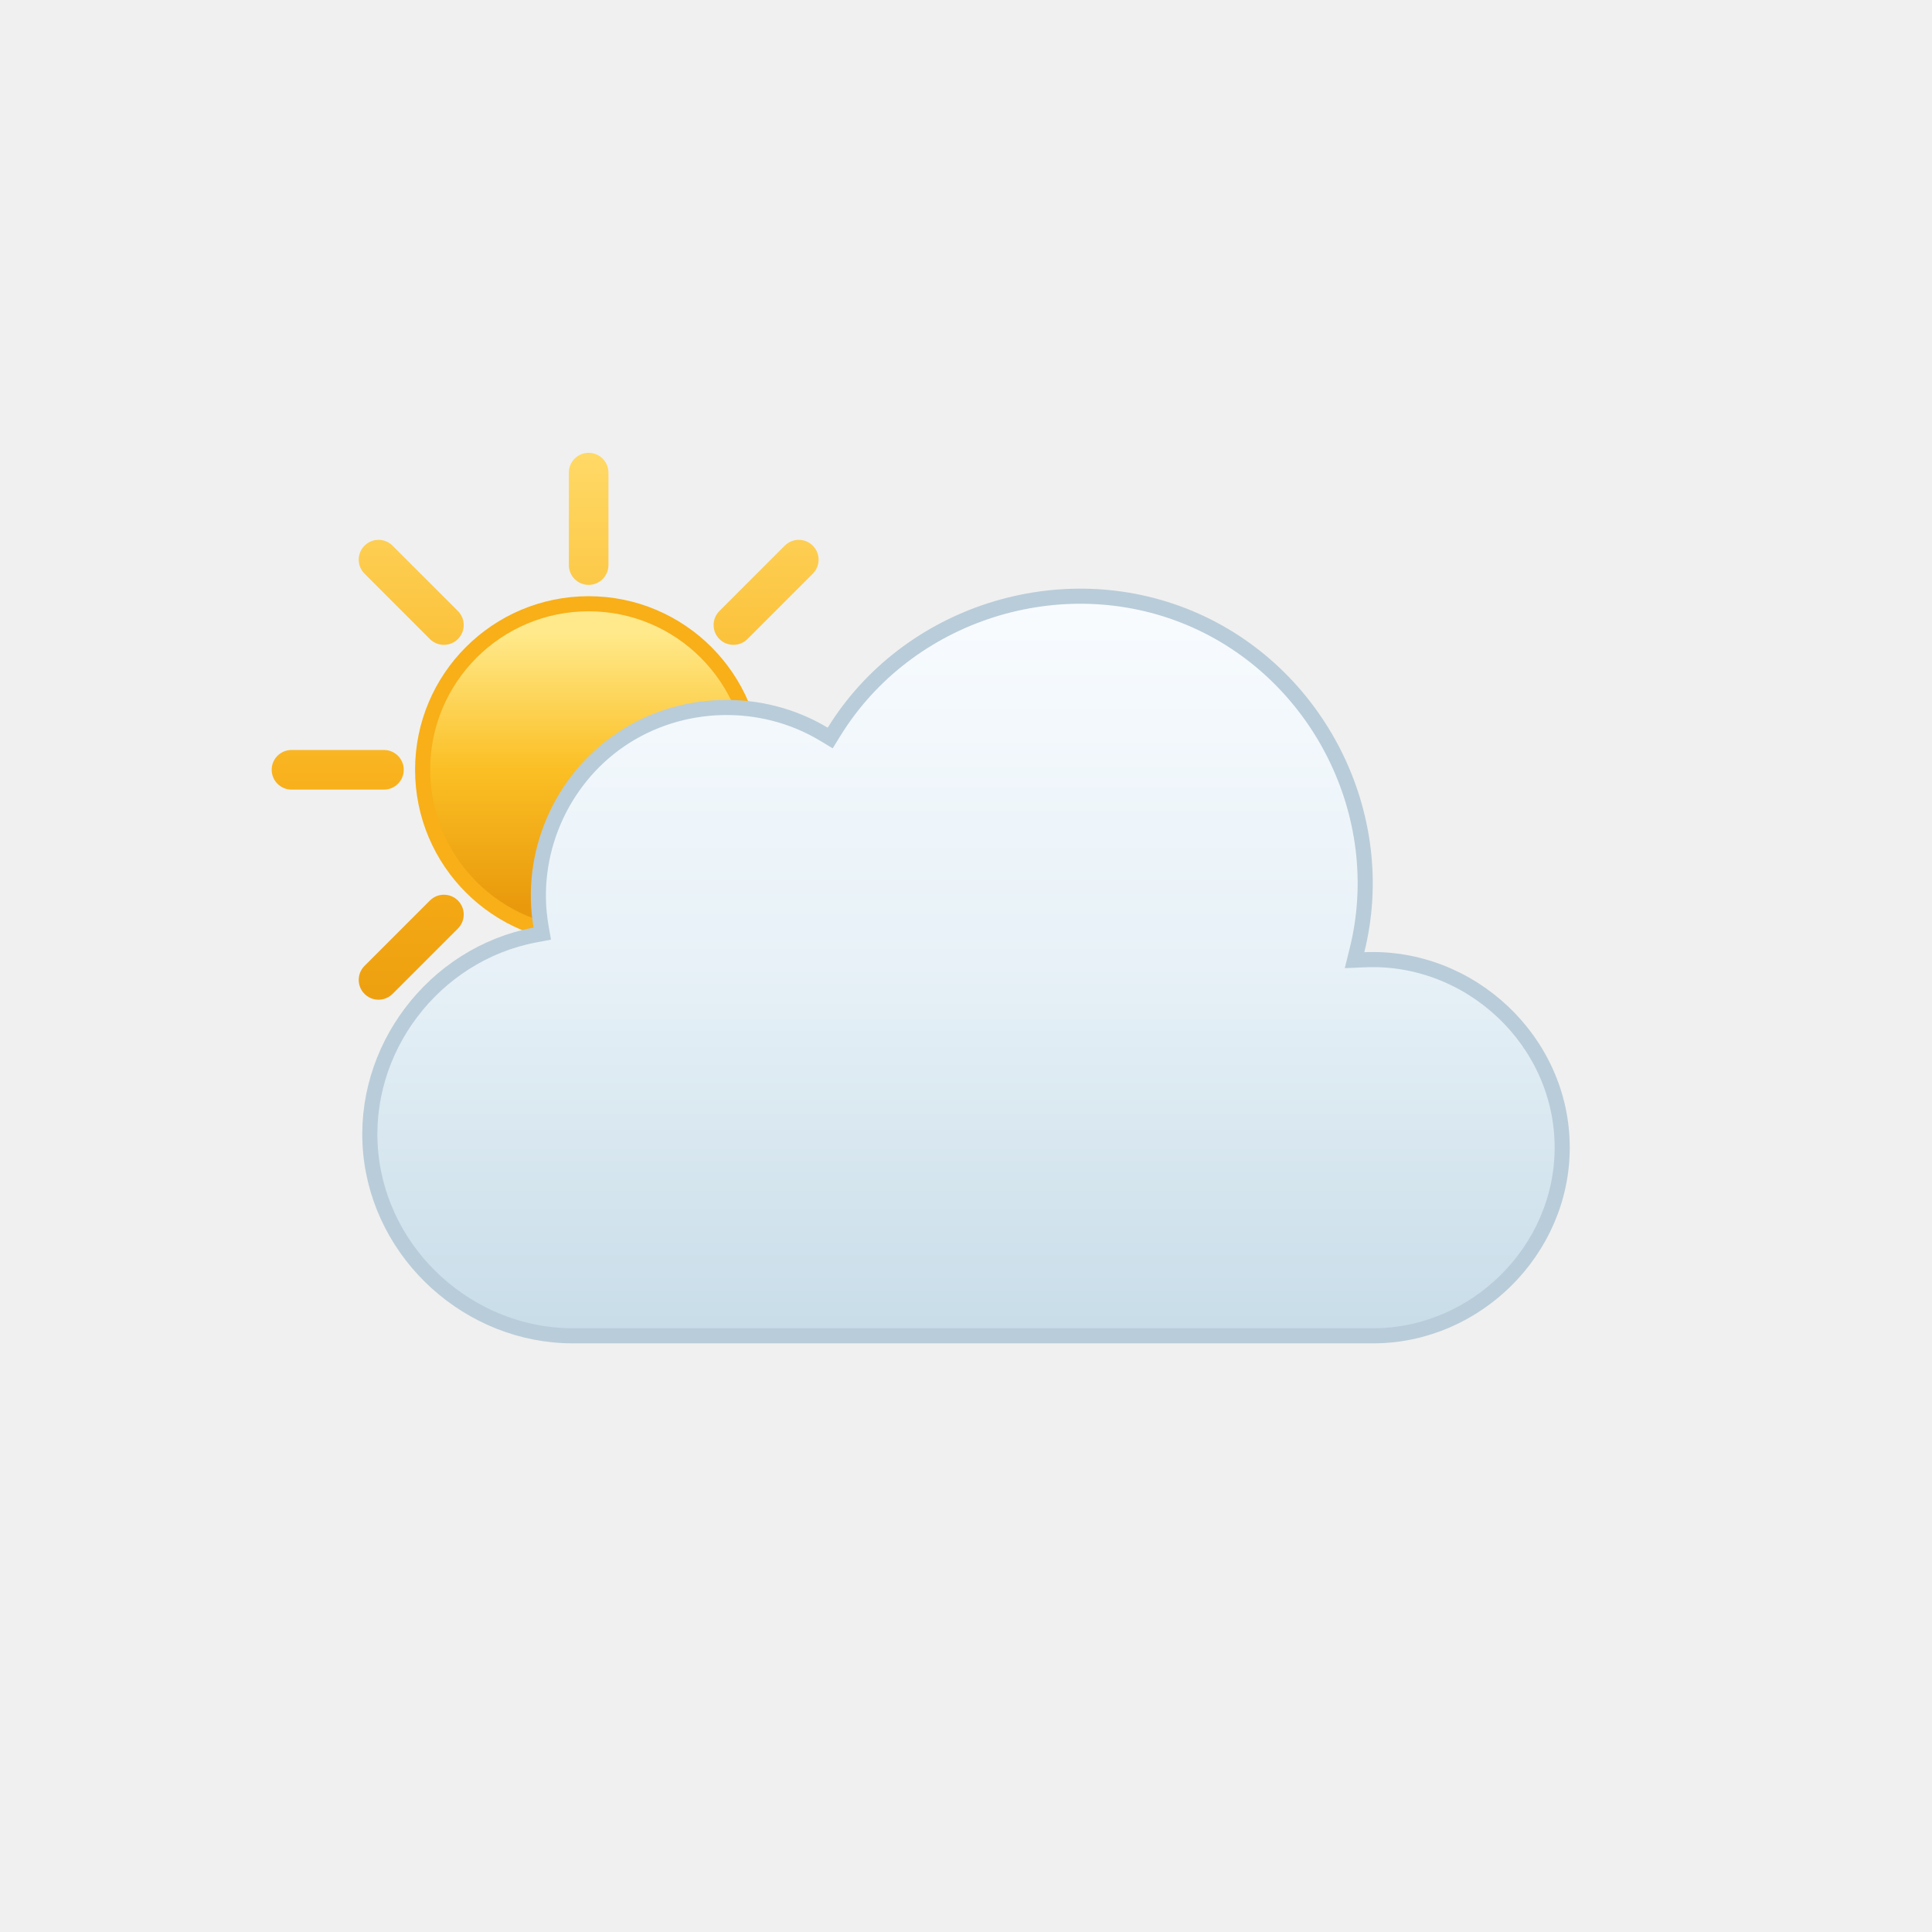
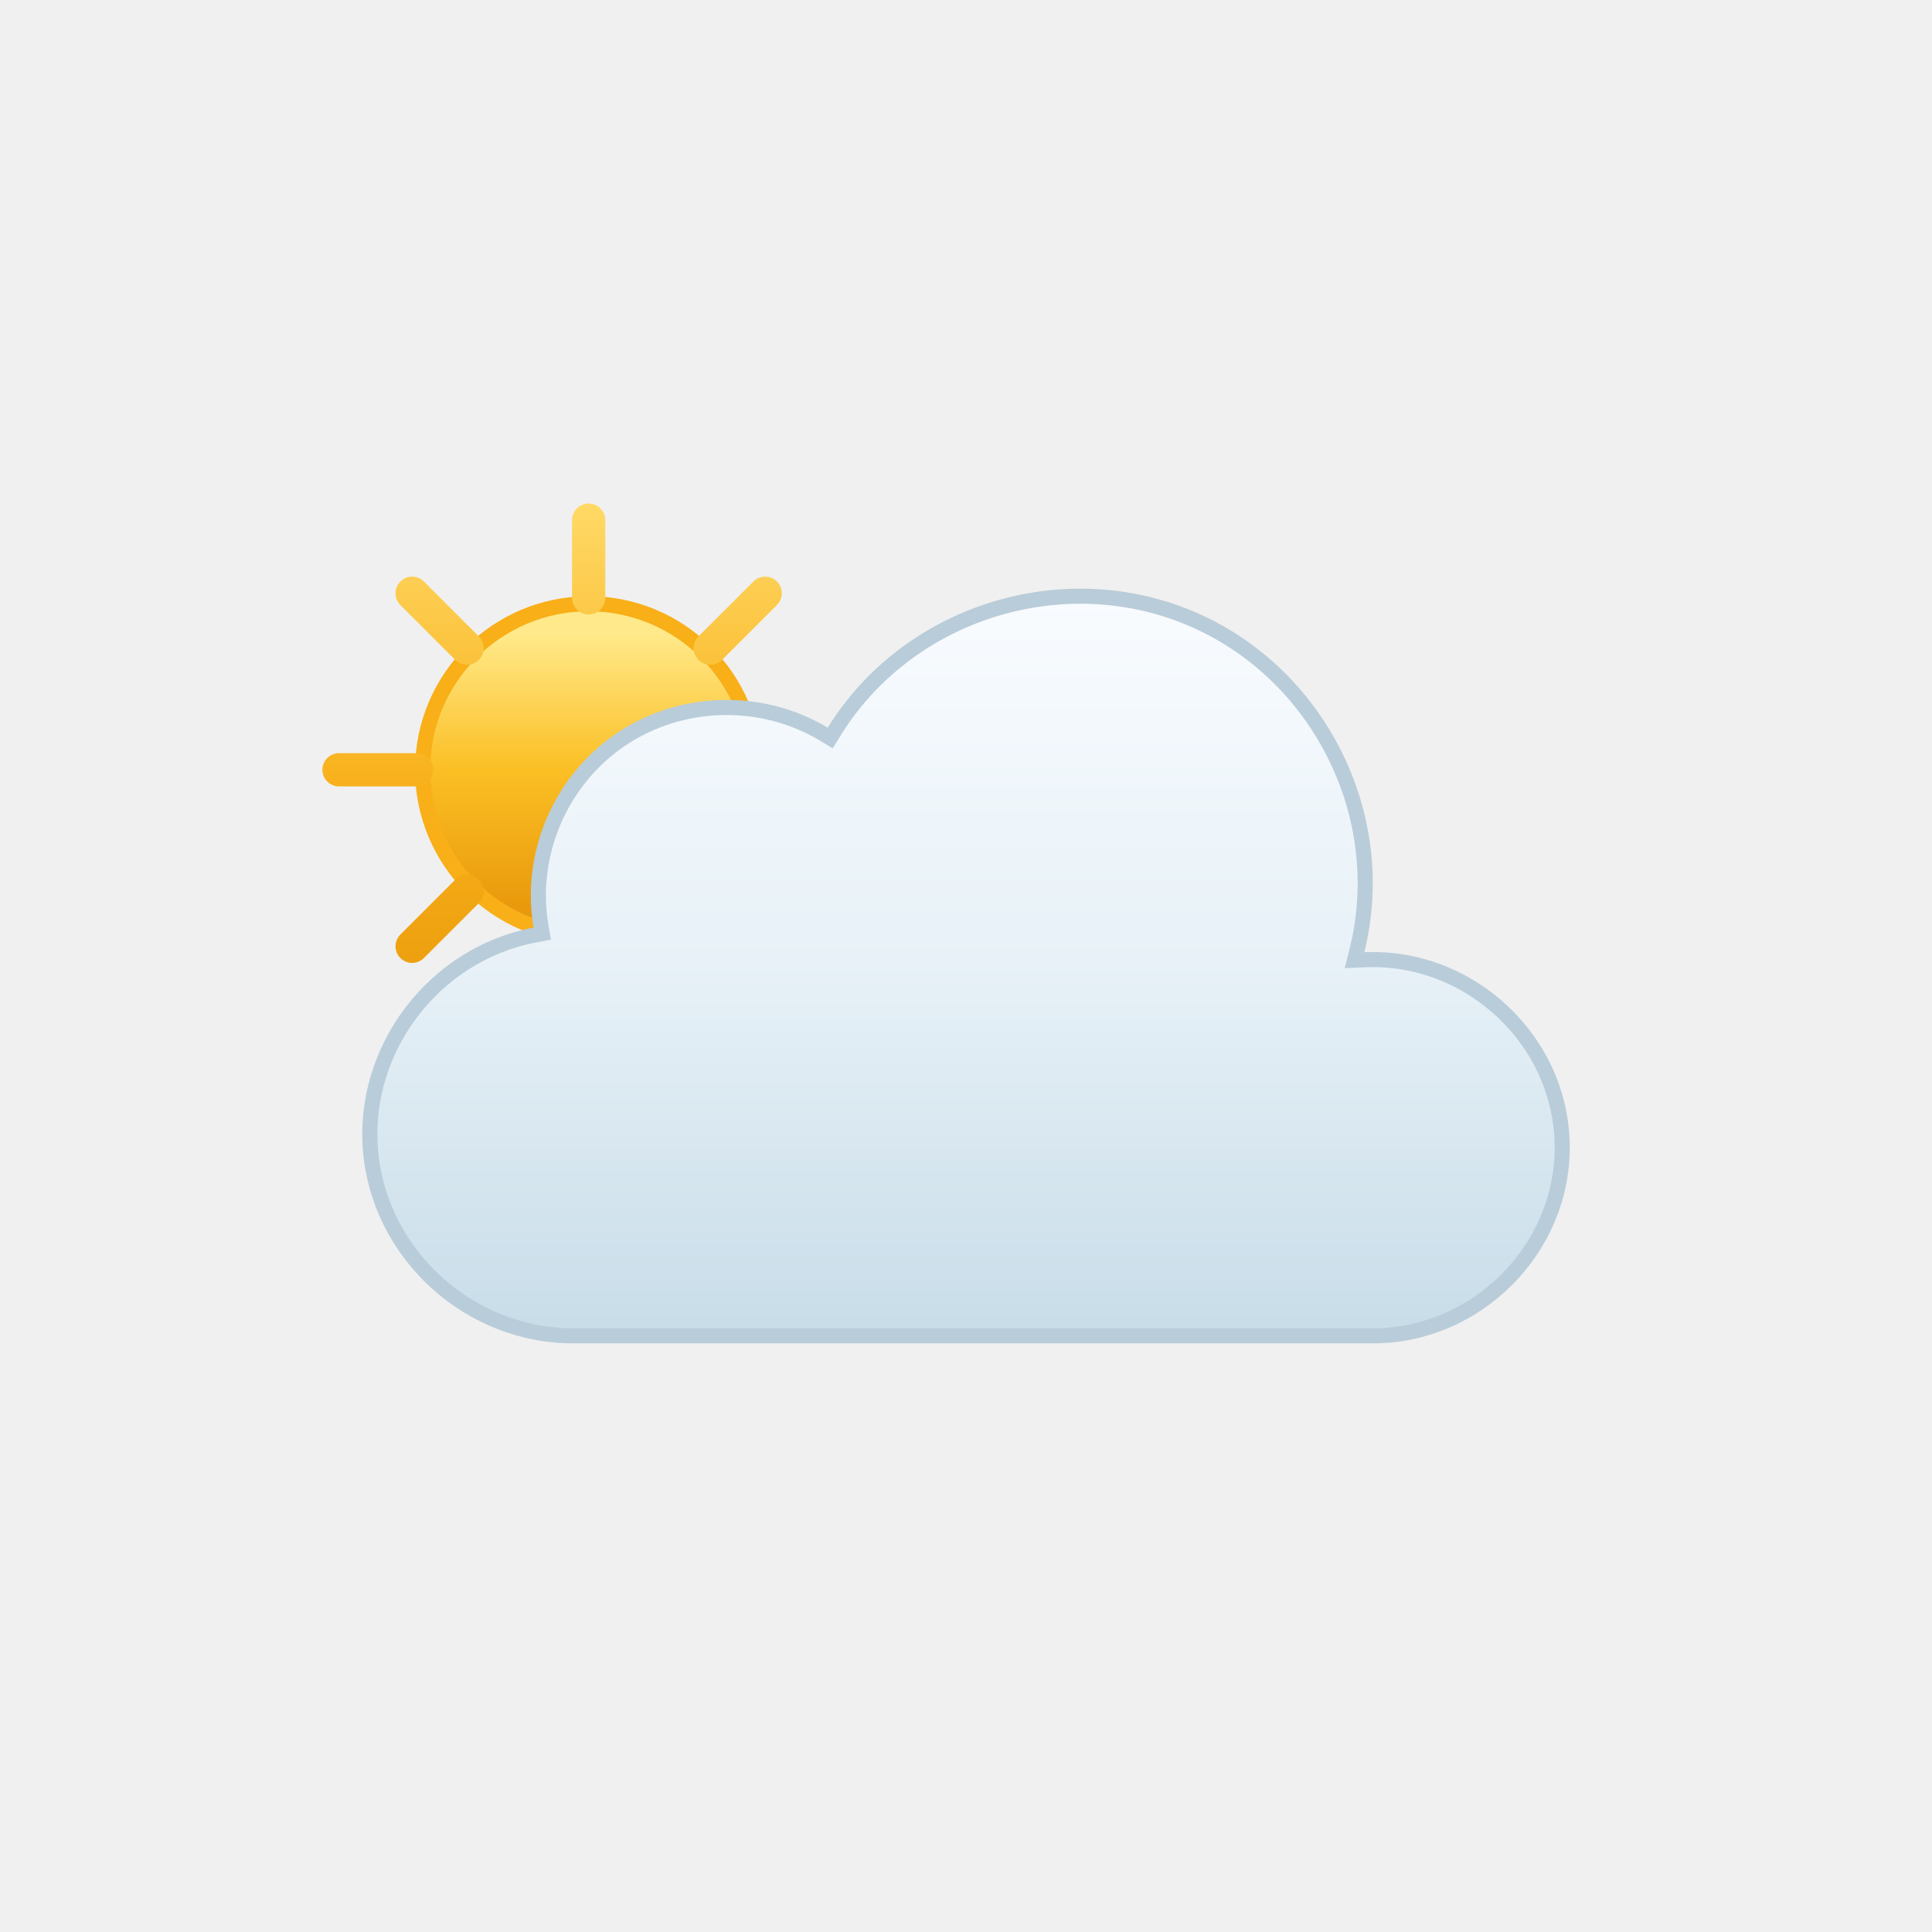
<svg xmlns="http://www.w3.org/2000/svg" viewBox="0 0 128 128" fill="none">
  <g id="partly-cloudy-day" clip-path="url(#clip0_1858_8241)">
    <g id="Sky">
      <g id="Sun">
        <circle id="Core" cx="39" cy="51" r="11" fill="url(#paint0_linear_1858_8241)" stroke="#F8AF18" />
-         <g id="Rays">
+         <g id="Rays" transform="translate(39 51) scale(0.84) translate(-39 -51)">
          <path d="M37.688 31.312C37.688 30.588 38.275 30 39 30C39.725 30 40.312 30.588 40.312 31.312V37.438C40.312 38.162 39.725 38.75 39 38.75C38.275 38.75 37.688 38.162 37.688 37.438V31.312Z" fill="url(#partlySunRayGradient)" />
          <path d="M51.993 36.151C52.506 35.638 53.337 35.638 53.849 36.151C54.362 36.663 54.362 37.494 53.849 38.007L49.518 42.338C49.006 42.85 48.175 42.85 47.662 42.338C47.15 41.825 47.15 40.994 47.662 40.482L51.993 36.151Z" fill="url(#partlySunRayGradient)" />
          <path d="M58.688 49.688C59.412 49.688 60 50.275 60 51C60 51.725 59.412 52.312 58.688 52.312H52.562C51.838 52.312 51.25 51.725 51.25 51C51.25 50.275 51.838 49.688 52.562 49.688H58.688Z" fill="url(#partlySunRayGradient)" />
          <path d="M53.849 63.993C54.362 64.506 54.362 65.337 53.849 65.849C53.337 66.362 52.506 66.362 51.993 65.849L47.662 61.518C47.15 61.006 47.15 60.175 47.662 59.662C48.175 59.15 49.006 59.15 49.518 59.662L53.849 63.993Z" fill="url(#partlySunRayGradient)" />
          <path d="M37.688 64.562C37.688 63.838 38.275 63.25 39 63.25C39.725 63.25 40.312 63.838 40.312 64.562V70.688C40.312 71.412 39.725 72 39 72C38.275 72 37.688 71.412 37.688 70.688V64.562Z" fill="url(#partlySunRayGradient)" />
          <path d="M28.482 59.662C28.994 59.15 29.825 59.15 30.338 59.662C30.851 60.175 30.851 61.006 30.338 61.518L26.007 65.849C25.494 66.362 24.663 66.362 24.151 65.849C23.638 65.337 23.638 64.506 24.151 63.993L28.482 59.662Z" fill="url(#partlySunRayGradient)" />
          <path d="M25.438 49.688C26.162 49.688 26.75 50.275 26.75 51C26.75 51.725 26.162 52.312 25.438 52.312H19.312C18.588 52.312 18 51.725 18 51C18 50.275 18.588 49.688 19.312 49.688H25.438Z" fill="url(#partlySunRayGradient)" />
          <path d="M30.338 40.482C30.851 40.994 30.851 41.825 30.338 42.338C29.825 42.85 28.994 42.85 28.482 42.338L24.151 38.007C23.638 37.494 23.638 36.663 24.151 36.151C24.663 35.638 25.494 35.638 26.007 36.151L30.338 40.482Z" fill="url(#partlySunRayGradient)" />
        </g>
      </g>
      <g id="Clouds">
        <g id="Cloud">
          <path id="Cloud_2" d="M55.262 48.475C60.123 40.611 70.297 37.38 78.815 40.943C87.321 44.502 92.138 54.003 89.903 62.965L89.742 63.614L90.411 63.585C97.42 63.279 103.5 68.992 103.5 76.028C103.5 82.84 97.772 88.5 90.977 88.5H37.954C31.128 88.502 25.203 83.171 24.559 76.36C23.916 69.552 28.737 63.212 35.443 61.945L35.926 61.853L35.842 61.369C35.026 56.624 37.126 51.717 41.105 49.013C45.095 46.301 50.446 46.154 54.58 48.64L55.003 48.895L55.262 48.475Z" fill="url(#paint1_linear_1858_8241)" stroke="#B9CCD9" stroke-miterlimit="10" />
        </g>
      </g>
    </g>
  </g>
  <defs>
    <linearGradient id="paint0_linear_1858_8241" x1="39" y1="42" x2="39" y2="60" gradientUnits="userSpaceOnUse">
      <stop stop-color="#FFE98A" />
      <stop offset=".5" stop-color="#FBBF24" />
      <stop offset="1" stop-color="#E99A0C" />
    </linearGradient>
    <linearGradient id="paint1_linear_1858_8241" x1="64.001" y1="39" x2="64.001" y2="89" gradientUnits="userSpaceOnUse">
      <stop stop-color="#F9FCFF" />
      <stop offset=".5" stop-color="#E7F1F7" />
      <stop offset="1" stop-color="#C7DCE8" />
    </linearGradient>
    <linearGradient id="partlySunRayGradient" x1="39" y1="30" x2="39" y2="72" gradientUnits="userSpaceOnUse">
      <stop stop-color="#FFD966" />
      <stop offset=".55" stop-color="#F8AF18" />
      <stop offset="1" stop-color="#E99A0C" />
    </linearGradient>
    <clipPath id="clip0_1858_8241">
      <rect width="128" height="128" fill="white" />
    </clipPath>
  </defs>
</svg>
